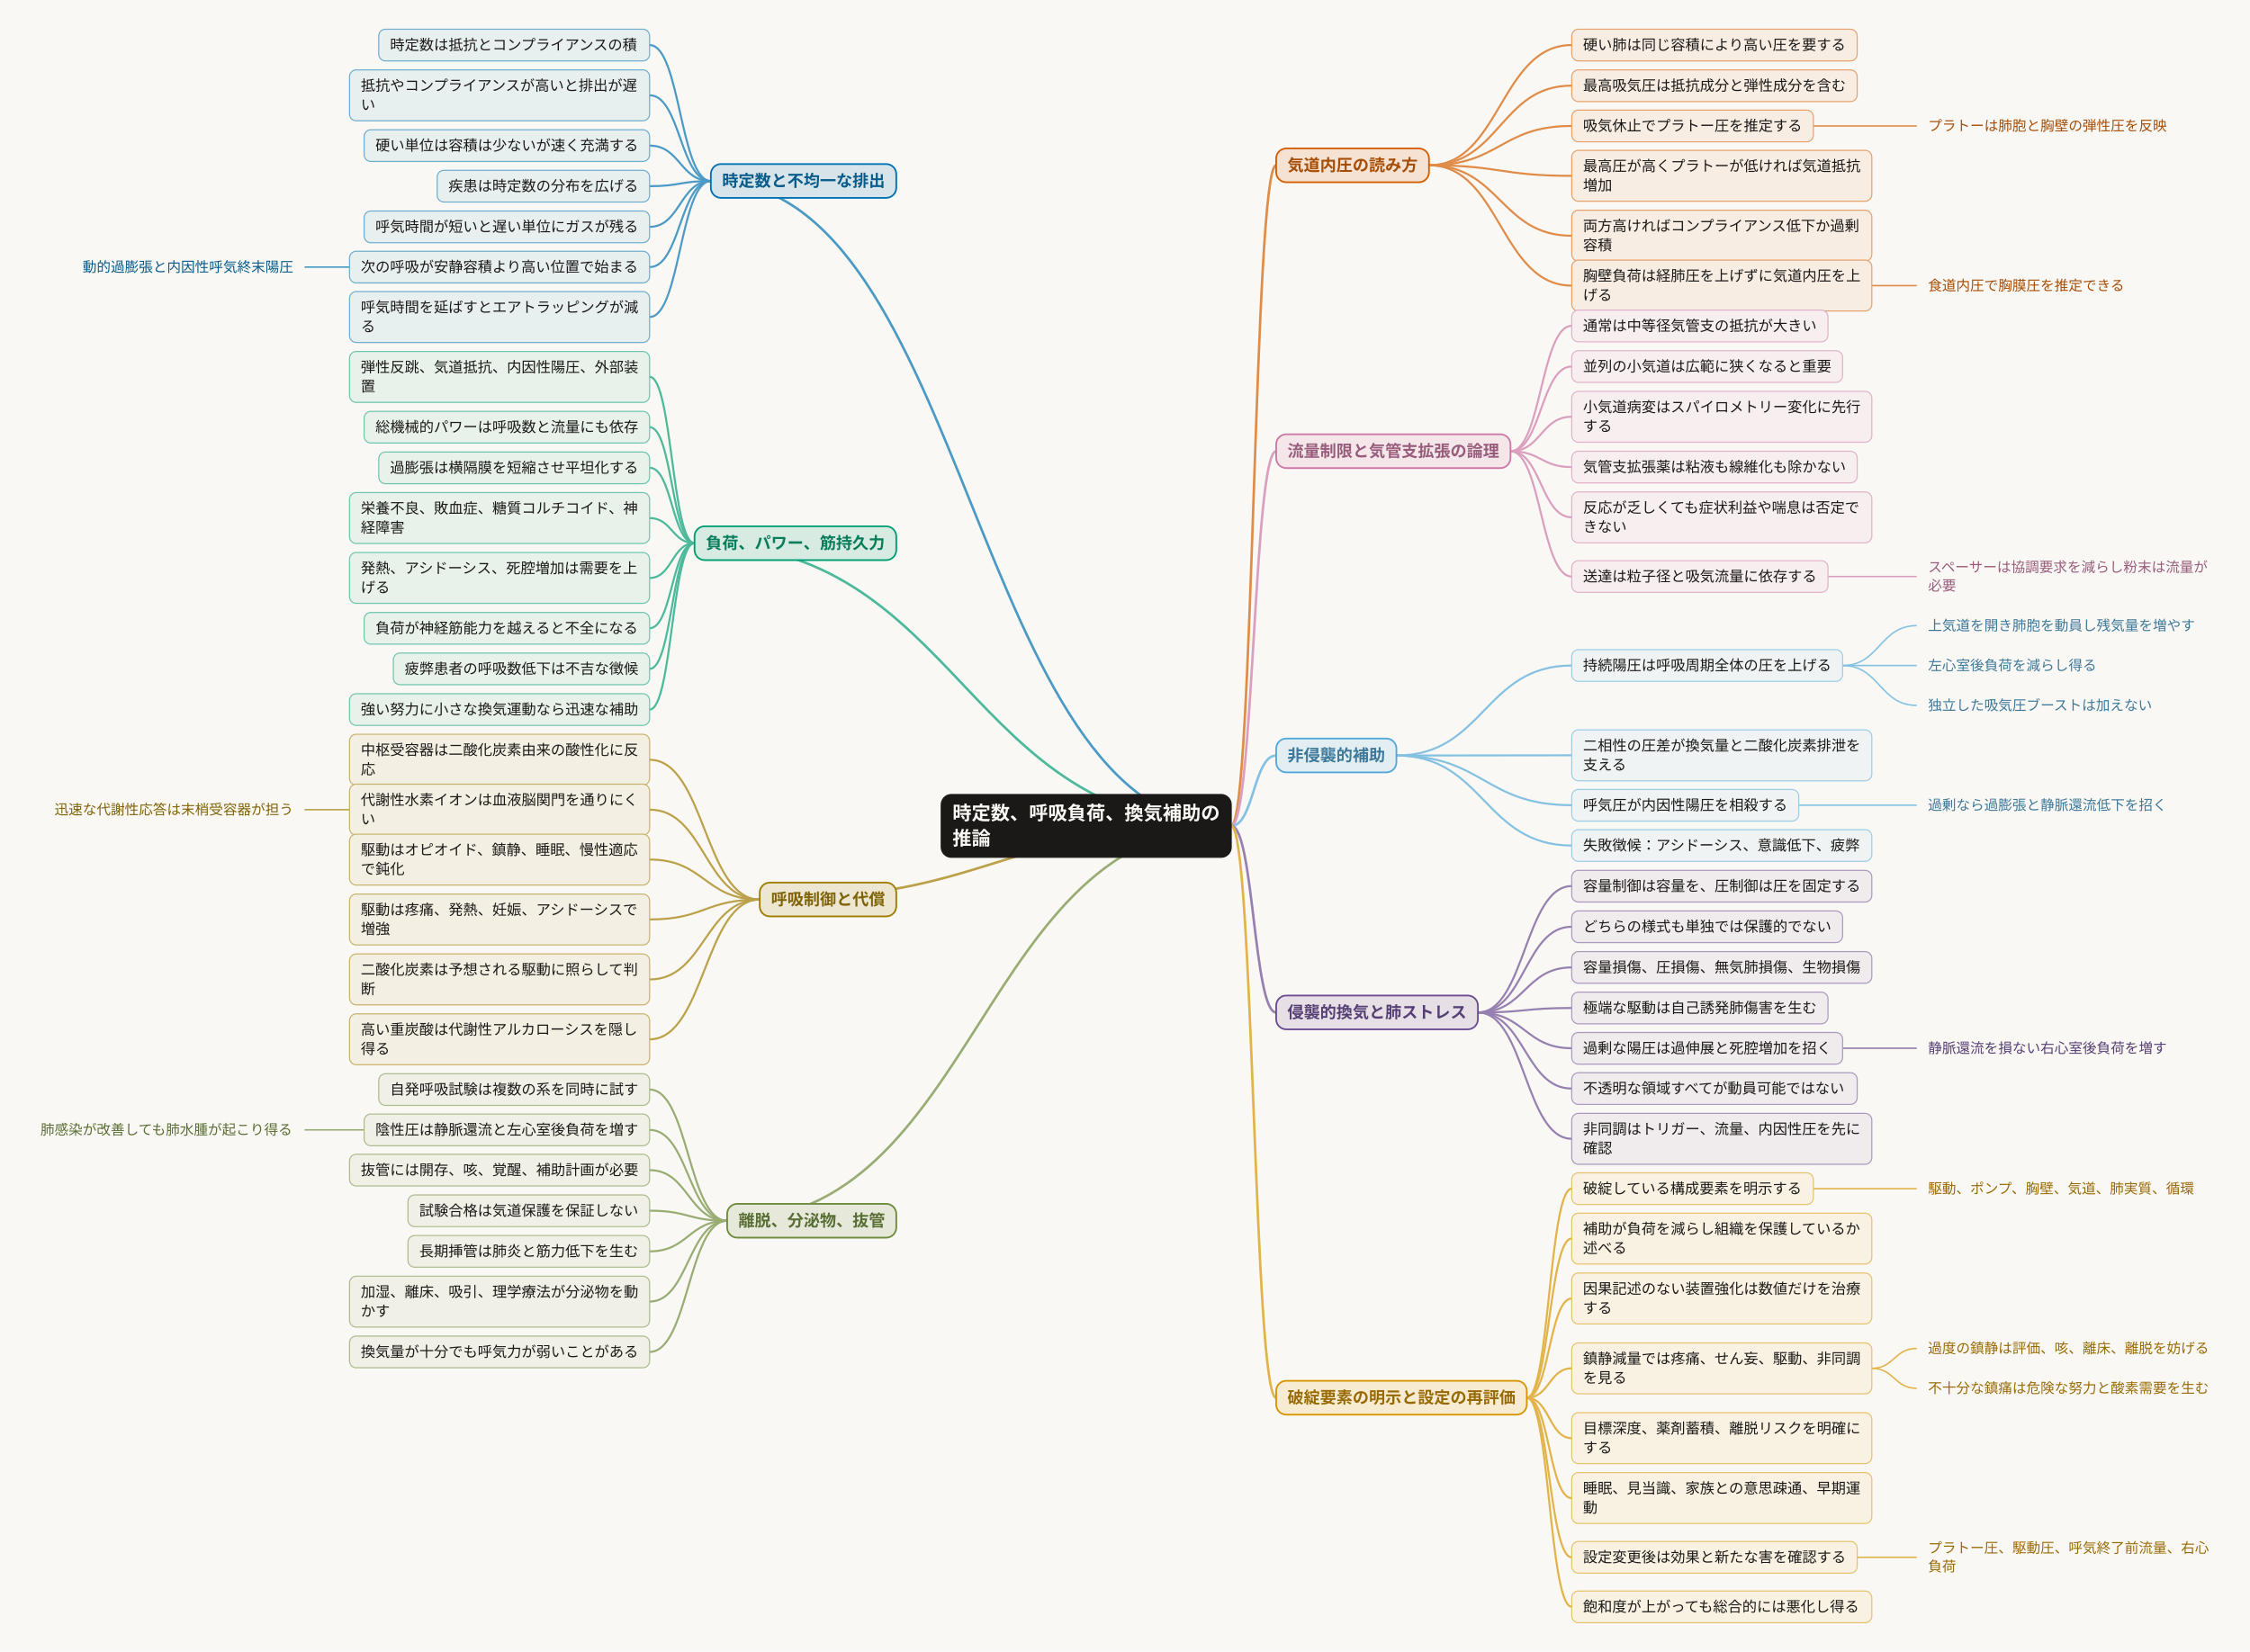
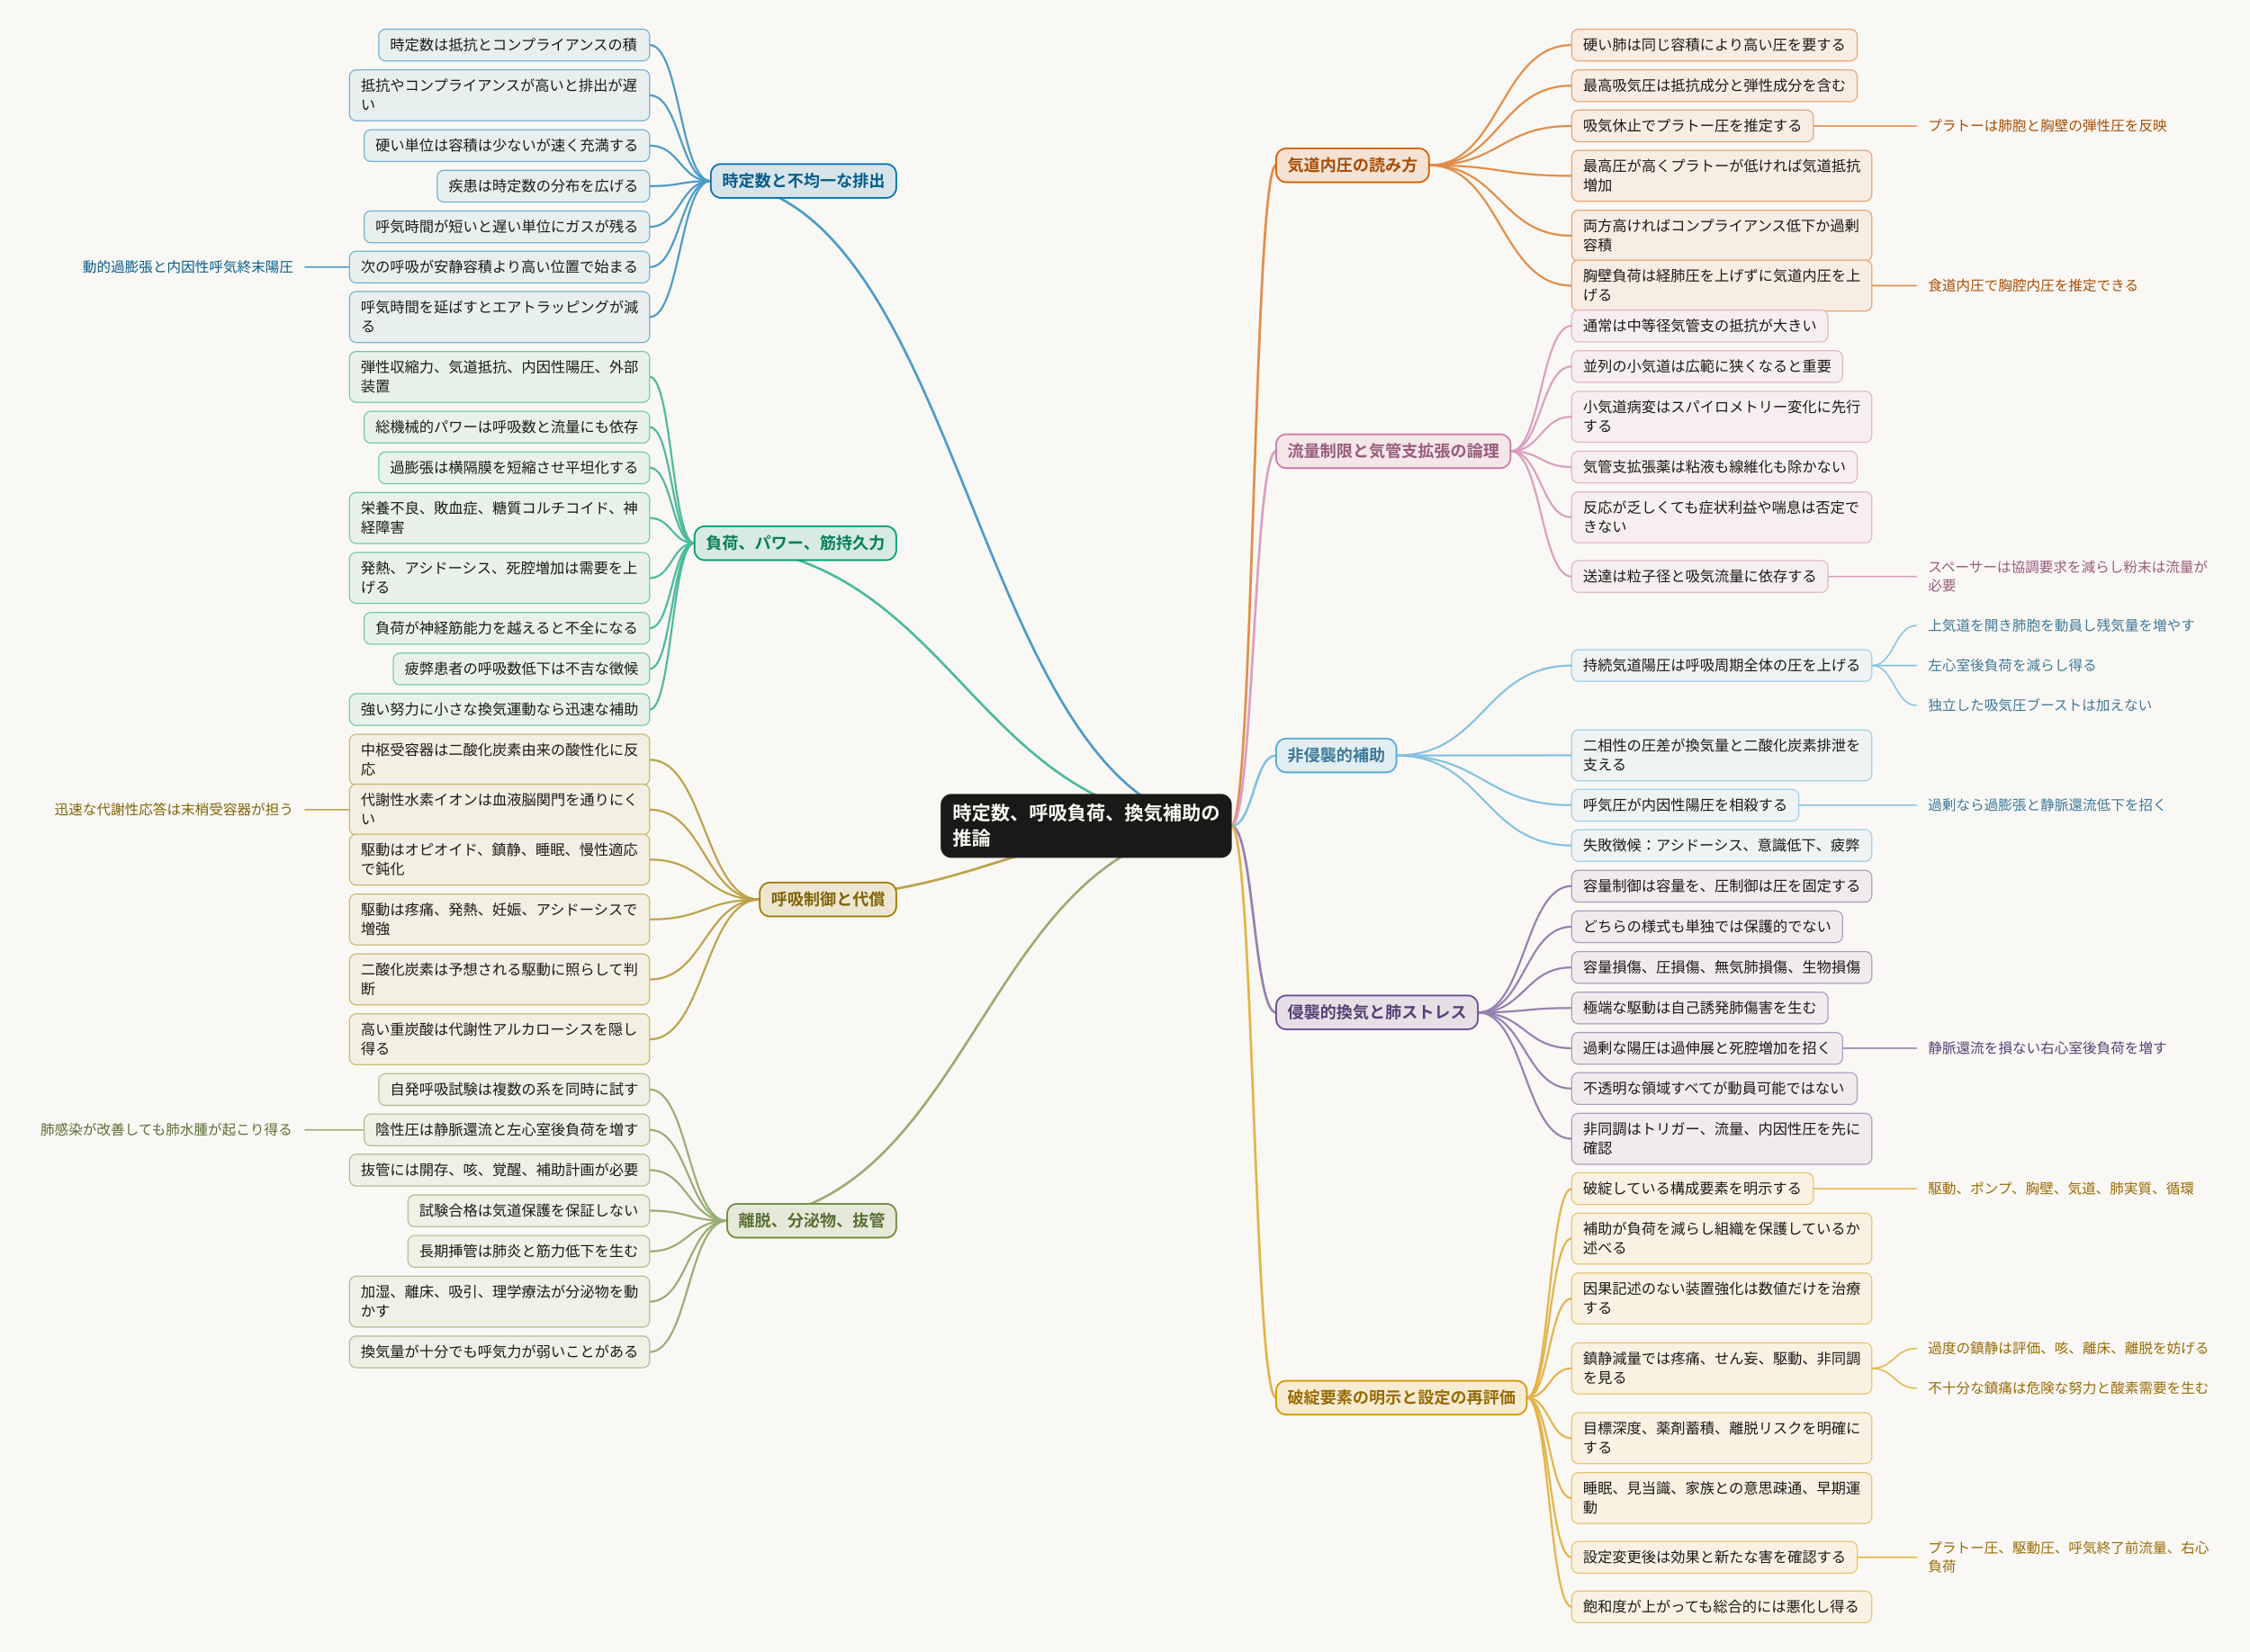
<svg xmlns="http://www.w3.org/2000/svg" class="mm" viewBox="0 0 2002 1470" width="2002" height="1470" role="img" aria-label="時定数、呼吸負荷、換気補助の推論">
  <style>
  .mm-bg { fill: #faf8f4; }
  .mm text { font-family: 'Hiragino Sans', 'Noto Sans JP', ui-sans-serif, sans-serif; fill: #1b1917; }
  .mm .link { fill: none; stroke: #c9c1b4; }
  .mm .box { fill: none; stroke: none; }
  .mm .d0 .box { fill: #1b1917; stroke: #1b1917; }
  .mm .d0 text { fill: #faf8f4; font-weight: 650; }
  .mm .d1 text { font-weight: 600; }

  .mm .link.b0 { stroke: #4b9ac6; }
  .mm .b0.d1 .box { fill: #d7e5eb; stroke: #0072B2; stroke-width: 1.5; }
  .mm .b0.d1 text { fill: #075c8b; }
  .mm .b0.d2 .box { fill: #e8efef; stroke: #70aed0; }
  .mm .b0.d3 text, .mm .b0.d4 text { fill: #075c8b; }

  .mm .link.b1 { stroke: #e08c49; }
  .mm .b1.d1 .box { fill: #f5e2d2; stroke: #D55E00; stroke-width: 1.5; }
  .mm .b1.d1 text { fill: #a64d06; }
  .mm .b1.d2 .box { fill: #f7ede3; stroke: #e6a36e; }
  .mm .b1.d3 text, .mm .b1.d4 text { fill: #a64d06; }

  .mm .link.b2 { stroke: #4bb99a; }
  .mm .b2.d1 .box { fill: #d7ebe2; stroke: #009E73; stroke-width: 1.5; }
  .mm .b2.d1 text { fill: #077d5c; }
  .mm .b2.d2 .box { fill: #e8f2eb; stroke: #70c6ad; }
  .mm .b2.d3 text, .mm .b2.d4 text { fill: #077d5c; }

  .mm .link.b3 { stroke: #da9fbe; }
  .mm .b3.d1 .box { fill: #f4e6e9; stroke: #CC79A7; stroke-width: 1.5; }
  .mm .b3.d1 text { fill: #985c7c; }
  .mm .b3.d2 .box { fill: #f7efef; stroke: #e1b2ca; }
  .mm .b3.d3 text, .mm .b3.d4 text { fill: #985c7c; }

  .mm .link.b4 { stroke: #bba149; }
  .mm .b4.d1 .box { fill: #ede7d2; stroke: #A07C00; stroke-width: 1.5; }
  .mm .b4.d1 text { fill: #7f6306; }
  .mm .b4.d2 .box { fill: #f4efe3; stroke: #c8b46e; }
  .mm .b4.d3 text, .mm .b4.d4 text { fill: #7f6306; }

  .mm .link.b5 { stroke: #84c1e2; }
  .mm .b5.d1 .box { fill: #e3eef2; stroke: #51a9db; stroke-width: 1.5; }
  .mm .b5.d1 text { fill: #3d7899; }
  .mm .b5.d2 .box { fill: #eff3f3; stroke: #9dcde6; }
  .mm .b5.d3 text, .mm .b5.d4 text { fill: #3d7899; }

  .mm .link.b6 { stroke: #9580b0; }
  .mm .b6.d1 .box { fill: #e6e0e6; stroke: #6A4C93; stroke-width: 1.5; }
  .mm .b6.d1 text { fill: #563f74; }
  .mm .b6.d2 .box { fill: #f0eced; stroke: #ab99bf; }
  .mm .b6.d3 text, .mm .b6.d4 text { fill: #563f74; }

  .mm .link.b7 { stroke: #98ac74; }
  .mm .b7.d1 .box { fill: #e6e9da; stroke: #6E8B3D; stroke-width: 1.5; }
  .mm .b7.d1 text { fill: #596e34; }
  .mm .b7.d2 .box { fill: #f0f0e7; stroke: #adbc8f; }
  .mm .b7.d3 text, .mm .b7.d4 text { fill: #596e34; }

  .mm .link.b8 { stroke: #e2b349; }
  .mm .b8.d1 .box { fill: #f7ecd2; stroke: #d89500; stroke-width: 1.5; }
  .mm .b8.d1 text { fill: #986a05; }
  .mm .b8.d2 .box { fill: #f9f2e3; stroke: #e7c26e; }
  .mm .b8.d3 text, .mm .b8.d4 text { fill: #986a05; }
@media (prefers-color-scheme: dark) {
  .mm-bg { fill: #12100e; }
  .mm text { font-family: 'Hiragino Sans', 'Noto Sans JP', ui-sans-serif, sans-serif; fill: #ece7df; }
  .mm .link { fill: none; stroke: #3d3833; }
  .mm .box { fill: none; stroke: none; }
  .mm .d0 .box { fill: #ece7df; stroke: #ece7df; }
  .mm .d0 text { fill: #12100e; font-weight: 650; }
  .mm .d1 text { font-weight: 600; }

  .mm .link.b0 { stroke: #2d6a8d; }
  .mm .b0.d1 .box { fill: #172227; stroke: #3891c3; stroke-width: 1.5; }
  .mm .b0.d1 text { fill: #65a6ca; }
  .mm .b0.d2 .box { fill: #15191b; stroke: #275772; }
  .mm .b0.d3 text, .mm .b0.d4 text { fill: #65a6ca; }

  .mm .link.b1 { stroke: #a15f2b; }
  .mm .b1.d1 .box { fill: #2f2014; stroke: #de8138; stroke-width: 1.5; }
  .mm .b1.d1 text { fill: #e29a62; }
  .mm .b1.d2 .box { fill: #201811; stroke: #824e25; }
  .mm .b1.d3 text, .mm .b1.d4 text { fill: #e29a62; }

  .mm .link.b2 { stroke: #2d826a; }
  .mm .b2.d1 .box { fill: #172720; stroke: #38b392; stroke-width: 1.5; }
  .mm .b2.d1 text { fill: #65c0a5; }
  .mm .b2.d2 .box { fill: #151b17; stroke: #276a57; }
  .mm .b2.d3 text, .mm .b2.d4 text { fill: #65c0a5; }

  .mm .link.b3 { stroke: #9c6e86; }
  .mm .b3.d1 .box { fill: #2e2326; stroke: #d796ba; stroke-width: 1.5; }
  .mm .b3.d1 text { fill: #dcaac3; }
  .mm .b3.d2 .box { fill: #20191a; stroke: #7e5a6d; }
  .mm .b3.d3 text, .mm .b3.d4 text { fill: #dcaac3; }

  .mm .link.b4 { stroke: #84702b; }
  .mm .b4.d1 .box { fill: #292314; stroke: #b59938; stroke-width: 1.5; }
  .mm .b4.d1 text { fill: #c3ac62; }
  .mm .b4.d2 .box { fill: #1d1a11; stroke: #6c5b25; }
  .mm .b4.d3 text, .mm .b4.d4 text { fill: #c3ac62; }

  .mm .link.b5 { stroke: #5c8eab; }
  .mm .b5.d1 .box { fill: #21292d; stroke: #7bc4ee; stroke-width: 1.5; }
  .mm .b5.d1 text { fill: #97cdea; }
  .mm .b5.d2 .box { fill: #191d1e; stroke: #4c7389; }
  .mm .b5.d3 text, .mm .b5.d4 text { fill: #97cdea; }

  .mm .link.b6 { stroke: #67557c; }
  .mm .b6.d1 .box { fill: #231e24; stroke: #8b73ab; stroke-width: 1.5; }
  .mm .b6.d1 text { fill: #a390b8; }
  .mm .b6.d2 .box { fill: #1a1719; stroke: #554664; }
  .mm .b6.d3 text, .mm .b6.d4 text { fill: #a390b8; }

  .mm .link.b7 { stroke: #69784d; }
  .mm .b7.d1 .box { fill: #23251b; stroke: #8ea568; stroke-width: 1.5; }
  .mm .b7.d1 text { fill: #a6b686; }
  .mm .b7.d2 .box { fill: #1b1a14; stroke: #566240; }
  .mm .b7.d3 text, .mm .b7.d4 text { fill: #a6b686; }

  .mm .link.b8 { stroke: #ab832b; }
  .mm .b8.d1 .box { fill: #312714; stroke: #ecb438; stroke-width: 1.5; }
  .mm .b8.d1 text { fill: #ecc162; }
  .mm .b8.d2 .box { fill: #211b11; stroke: #8a6a25; }
  .mm .b8.d3 text, .mm .b8.d4 text { fill: #ecc162; }
}
</style>
  <rect class="mm-bg" width="2002" height="1470" />
  <path class="link b0" data-depth="1" stroke-width="2.2" d="M1095.5,735.1 C864.0,735.1 864.0,161.1 632.5,161.1" />
  <path class="link b1" data-depth="1" stroke-width="2.2" d="M1095.5,735.1 C1115.5,735.1 1115.5,147.1 1135.5,147.1" />
  <path class="link b2" data-depth="1" stroke-width="2.2" d="M1095.5,735.1 C856.8,735.1 856.8,483.4 618.0,483.4" />
  <path class="link b3" data-depth="1" stroke-width="2.2" d="M1095.5,735.1 C1115.5,735.1 1115.5,401.6 1135.5,401.6" />
  <path class="link b4" data-depth="1" stroke-width="2.2" d="M1095.5,735.1 C885.8,735.1 885.8,800.6 676.0,800.6" />
  <path class="link b5" data-depth="1" stroke-width="2.2" d="M1095.5,735.1 C1115.5,735.1 1115.5,672.4 1135.5,672.4" />
  <path class="link b6" data-depth="1" stroke-width="2.2" d="M1095.5,735.1 C1115.5,735.1 1115.5,901.1 1135.5,901.1" />
  <path class="link b7" data-depth="1" stroke-width="2.2" d="M1095.5,735.1 C871.2,735.1 871.2,1086.5 647.0,1086.5" />
  <path class="link b8" data-depth="1" stroke-width="2.2" d="M1095.5,735.1 C1115.5,735.1 1115.5,1244.0 1135.5,1244.0" />
  <g class="node d0 b0" data-depth="0">
    <rect class="box" x="837.5" y="707.1" width="258.0" height="55.9" rx="9" />
    <text x="847.5" y="729.6" font-size="17.0">時定数、呼吸負荷、換気補助の</text>
    <text x="847.5" y="752.1" font-size="17.0">推論</text>
  </g>
  <path class="link b0" data-depth="2" stroke-width="1.8" d="M632.5,161.1 C605.2,161.1 605.2,40.1 578.0,40.1" />
  <path class="link b0" data-depth="2" stroke-width="1.8" d="M632.5,161.1 C605.2,161.1 605.2,84.8 578.0,84.8" />
  <path class="link b0" data-depth="2" stroke-width="1.8" d="M632.5,161.1 C605.2,161.1 605.2,129.6 578.0,129.6" />
  <path class="link b0" data-depth="2" stroke-width="1.8" d="M632.5,161.1 C605.2,161.1 605.2,165.7 578.0,165.7" />
  <path class="link b0" data-depth="2" stroke-width="1.8" d="M632.5,161.1 C605.2,161.1 605.2,201.9 578.0,201.9" />
  <path class="link b0" data-depth="2" stroke-width="1.8" d="M632.5,161.1 C605.2,161.1 605.2,237.7 578.0,237.7" />
  <path class="link b0" data-depth="2" stroke-width="1.8" d="M632.5,161.1 C605.2,161.1 605.2,282.1 578.0,282.1" />
  <g class="node d1 b0" data-depth="1">
    <rect class="box" x="632.5" y="146.0" width="165.0" height="30.1" rx="9" />
    <text x="642.5" y="166.0" font-size="14.5">時定数と不均一な排出</text>
  </g>
  <g class="node d2 b0" data-depth="2">
    <rect class="box" x="337.0" y="26.0" width="241.0" height="28.2" rx="6" />
    <text x="347.0" y="44.5" font-size="13.0">時定数は抵抗とコンプライアンスの積</text>
  </g>
  <g class="node d2 b0" data-depth="2">
    <rect class="box" x="311.0" y="62.2" width="267.0" height="45.3" rx="6" />
    <text x="321.0" y="80.7" font-size="13.0">抵抗やコンプライアンスが高いと排出が遅</text>
    <text x="321.0" y="97.8" font-size="13.0">い</text>
  </g>
  <g class="node d2 b0" data-depth="2">
    <rect class="box" x="324.0" y="115.5" width="254.0" height="28.2" rx="6" />
    <text x="334.0" y="134.0" font-size="13.0">硬い単位は容積は少ないが速く充満する</text>
  </g>
  <g class="node d2 b0" data-depth="2">
    <rect class="box" x="389.0" y="151.6" width="189.0" height="28.2" rx="6" />
    <text x="399.0" y="170.1" font-size="13.0">疾患は時定数の分布を広げる</text>
  </g>
  <g class="node d2 b0" data-depth="2">
    <rect class="box" x="324.0" y="187.8" width="254.0" height="28.2" rx="6" />
    <text x="334.0" y="206.3" font-size="13.0">呼気時間が短いと遅い単位にガスが残る</text>
  </g>
  <path class="link b0" data-depth="3" stroke-width="1.3" d="M311.0,237.7 C291.0,237.7 291.0,237.7 271.0,237.7" />
  <g class="node d2 b0" data-depth="2">
    <rect class="box" x="311.0" y="223.6" width="267.0" height="28.2" rx="6" />
    <text x="321.0" y="242.1" font-size="13.0">次の呼吸が安静容積より高い位置で始まる</text>
  </g>
  <g class="node d3 b0" data-depth="3">
    <rect class="box" x="63.5" y="224.0" width="207.5" height="27.5" rx="6" />
    <text x="73.5" y="242.0" font-size="12.5">動的過膨張と内因性呼気終末陽圧</text>
  </g>
  <g class="node d2 b0" data-depth="2">
    <rect class="box" x="311.0" y="259.5" width="267.0" height="45.3" rx="6" />
    <text x="321.0" y="278.0" font-size="13.0">呼気時間を延ばすとエアトラッピングが減</text>
    <text x="321.0" y="295.1" font-size="13.0">る</text>
  </g>
  <path class="link b1" data-depth="2" stroke-width="1.8" d="M1271.5,147.1 C1335.0,147.1 1335.0,40.1 1398.5,40.1" />
  <path class="link b1" data-depth="2" stroke-width="1.8" d="M1271.5,147.1 C1335.0,147.1 1335.0,76.2 1398.5,76.2" />
  <path class="link b1" data-depth="2" stroke-width="1.8" d="M1271.5,147.1 C1335.0,147.1 1335.0,112.1 1398.5,112.1" />
  <path class="link b1" data-depth="2" stroke-width="1.8" d="M1271.5,147.1 C1335.0,147.1 1335.0,156.5 1398.5,156.5" />
  <path class="link b1" data-depth="2" stroke-width="1.8" d="M1271.5,147.1 C1335.0,147.1 1335.0,209.8 1398.5,209.8" />
  <path class="link b1" data-depth="2" stroke-width="1.8" d="M1271.5,147.1 C1335.0,147.1 1335.0,254.2 1398.5,254.2" />
  <g class="node d1 b1" data-depth="1">
    <rect class="box" x="1135.5" y="132.1" width="136.0" height="30.1" rx="9" />
    <text x="1145.5" y="152.1" font-size="14.5">気道内圧の読み方</text>
  </g>
  <g class="node d2 b1" data-depth="2">
    <rect class="box" x="1398.5" y="26.0" width="254.0" height="28.2" rx="6" />
    <text x="1408.5" y="44.5" font-size="13.0">硬い肺は同じ容積により高い圧を要する</text>
  </g>
  <g class="node d2 b1" data-depth="2">
    <rect class="box" x="1398.5" y="62.2" width="254.0" height="28.2" rx="6" />
    <text x="1408.5" y="80.7" font-size="13.0">最高吸気圧は抵抗成分と弾性成分を含む</text>
  </g>
  <path class="link b1" data-depth="3" stroke-width="1.3" d="M1613.5,112.1 C1659.5,112.1 1659.5,112.1 1705.5,112.1" />
  <g class="node d2 b1" data-depth="2">
    <rect class="box" x="1398.5" y="98.0" width="215.0" height="28.2" rx="6" />
    <text x="1408.5" y="116.5" font-size="13.0">吸気休止でプラトー圧を推定する</text>
  </g>
  <g class="node d3 b1" data-depth="3">
    <rect class="box" x="1705.5" y="98.3" width="232.5" height="27.5" rx="6" />
    <text x="1715.5" y="116.3" font-size="12.5">プラトーは肺胞と胸壁の弾性圧を反映</text>
  </g>
  <g class="node d2 b1" data-depth="2">
    <rect class="box" x="1398.5" y="133.8" width="267.0" height="45.3" rx="6" />
    <text x="1408.5" y="152.3" font-size="13.0">最高圧が高くプラトーが低ければ気道抵抗</text>
    <text x="1408.5" y="169.5" font-size="13.0">増加</text>
  </g>
  <g class="node d2 b1" data-depth="2">
    <rect class="box" x="1398.5" y="187.1" width="267.0" height="45.3" rx="6" />
    <text x="1408.5" y="205.6" font-size="13.0">両方高ければコンプライアンス低下か過剰</text>
    <text x="1408.5" y="222.8" font-size="13.0">容積</text>
  </g>
  <path class="link b1" data-depth="3" stroke-width="1.3" d="M1665.5,254.2 C1685.5,254.2 1685.5,254.2 1705.5,254.2" />
  <g class="node d2 b1" data-depth="2">
    <rect class="box" x="1398.5" y="231.5" width="267.0" height="45.3" rx="6" />
    <text x="1408.5" y="250.0" font-size="13.0">胸壁負荷は経肺圧を上げずに気道内圧を上</text>
    <text x="1408.5" y="267.2" font-size="13.0">げる</text>
  </g>
  <g class="node d3 b1" data-depth="3">
-     <rect class="box" x="1705.5" y="240.5" width="195.0" height="27.5" rx="6" />
-     <text x="1715.5" y="258.5" font-size="12.5">食道内圧で胸膜圧を推定できる</text>
+     <rect class="box" x="1705.5" y="240.5" width="207.5" height="27.5" rx="6" />
+     <text x="1715.5" y="258.5" font-size="12.5">食道内圧で胸腔内圧を推定できる</text>
  </g>
  <path class="link b2" data-depth="2" stroke-width="1.8" d="M618.0,483.4 C598.0,483.4 598.0,335.4 578.0,335.4" />
  <path class="link b2" data-depth="2" stroke-width="1.8" d="M618.0,483.4 C598.0,483.4 598.0,380.2 578.0,380.2" />
  <path class="link b2" data-depth="2" stroke-width="1.8" d="M618.0,483.4 C598.0,483.4 598.0,416.3 578.0,416.3" />
  <path class="link b2" data-depth="2" stroke-width="1.8" d="M618.0,483.4 C598.0,483.4 598.0,461.1 578.0,461.1" />
  <path class="link b2" data-depth="2" stroke-width="1.8" d="M618.0,483.4 C598.0,483.4 598.0,514.4 578.0,514.4" />
  <path class="link b2" data-depth="2" stroke-width="1.8" d="M618.0,483.4 C598.0,483.4 598.0,559.1 578.0,559.1" />
  <path class="link b2" data-depth="2" stroke-width="1.8" d="M618.0,483.4 C598.0,483.4 598.0,595.3 578.0,595.3" />
  <path class="link b2" data-depth="2" stroke-width="1.8" d="M618.0,483.4 C598.0,483.4 598.0,631.5 578.0,631.5" />
  <g class="node d1 b2" data-depth="1">
    <rect class="box" x="618.0" y="468.4" width="179.5" height="30.1" rx="9" />
    <text x="628.0" y="488.4" font-size="14.5">負荷、パワー、筋持久力</text>
  </g>
  <g class="node d2 b2" data-depth="2">
    <rect class="box" x="311.0" y="312.8" width="267.0" height="45.3" rx="6" />
-     <text x="321.0" y="331.3" font-size="13.0">弾性反跳、気道抵抗、内因性陽圧、外部装</text>
-     <text x="321.0" y="348.4" font-size="13.0">置</text>
+     <text x="321.0" y="331.3" font-size="13.0">弾性収縮力、気道抵抗、内因性陽圧、外部</text>
+     <text x="321.0" y="348.4" font-size="13.0">装置</text>
  </g>
  <g class="node d2 b2" data-depth="2">
    <rect class="box" x="324.0" y="366.1" width="254.0" height="28.2" rx="6" />
    <text x="334.0" y="384.6" font-size="13.0">総機械的パワーは呼吸数と流量にも依存</text>
  </g>
  <g class="node d2 b2" data-depth="2">
    <rect class="box" x="337.0" y="402.3" width="241.0" height="28.2" rx="6" />
    <text x="347.0" y="420.8" font-size="13.0">過膨張は横隔膜を短縮させ平坦化する</text>
  </g>
  <g class="node d2 b2" data-depth="2">
    <rect class="box" x="311.0" y="438.4" width="267.0" height="45.3" rx="6" />
    <text x="321.0" y="456.9" font-size="13.0">栄養不良、敗血症、糖質コルチコイド、神</text>
    <text x="321.0" y="474.1" font-size="13.0">経障害</text>
  </g>
  <g class="node d2 b2" data-depth="2">
    <rect class="box" x="311.0" y="491.7" width="267.0" height="45.3" rx="6" />
    <text x="321.0" y="510.2" font-size="13.0">発熱、アシドーシス、死腔増加は需要を上</text>
    <text x="321.0" y="527.4" font-size="13.0">げる</text>
  </g>
  <g class="node d2 b2" data-depth="2">
    <rect class="box" x="324.0" y="545.1" width="254.0" height="28.2" rx="6" />
    <text x="334.0" y="563.6" font-size="13.0">負荷が神経筋能力を越えると不全になる</text>
  </g>
  <g class="node d2 b2" data-depth="2">
    <rect class="box" x="350.0" y="581.2" width="228.0" height="28.2" rx="6" />
    <text x="360.0" y="599.7" font-size="13.0">疲弊患者の呼吸数低下は不吉な徴候</text>
  </g>
  <g class="node d2 b2" data-depth="2">
    <rect class="box" x="311.0" y="617.4" width="267.0" height="28.2" rx="6" />
    <text x="321.0" y="635.9" font-size="13.0">強い努力に小さな換気運動なら迅速な補助</text>
  </g>
  <path class="link b3" data-depth="2" stroke-width="1.8" d="M1344.0,401.6 C1371.2,401.6 1371.2,290.0 1398.5,290.0" />
  <path class="link b3" data-depth="2" stroke-width="1.8" d="M1344.0,401.6 C1371.2,401.6 1371.2,326.2 1398.5,326.2" />
  <path class="link b3" data-depth="2" stroke-width="1.8" d="M1344.0,401.6 C1371.2,401.6 1371.2,370.9 1398.5,370.9" />
  <path class="link b3" data-depth="2" stroke-width="1.8" d="M1344.0,401.6 C1371.2,401.6 1371.2,415.7 1398.5,415.7" />
  <path class="link b3" data-depth="2" stroke-width="1.8" d="M1344.0,401.6 C1371.2,401.6 1371.2,460.4 1398.5,460.4" />
  <path class="link b3" data-depth="2" stroke-width="1.8" d="M1344.0,401.6 C1371.2,401.6 1371.2,513.1 1398.5,513.1" />
  <g class="node d1 b3" data-depth="1">
    <rect class="box" x="1135.5" y="386.5" width="208.5" height="30.1" rx="9" />
    <text x="1145.5" y="406.5" font-size="14.5">流量制限と気管支拡張の論理</text>
  </g>
  <g class="node d2 b3" data-depth="2">
    <rect class="box" x="1398.5" y="276.0" width="228.0" height="28.2" rx="6" />
    <text x="1408.5" y="294.5" font-size="13.0">通常は中等径気管支の抵抗が大きい</text>
  </g>
  <g class="node d2 b3" data-depth="2">
    <rect class="box" x="1398.5" y="312.1" width="241.0" height="28.2" rx="6" />
    <text x="1408.5" y="330.6" font-size="13.0">並列の小気道は広範に狭くなると重要</text>
  </g>
  <g class="node d2 b3" data-depth="2">
    <rect class="box" x="1398.5" y="348.3" width="267.0" height="45.3" rx="6" />
    <text x="1408.5" y="366.8" font-size="13.0">小気道病変はスパイロメトリー変化に先行</text>
    <text x="1408.5" y="383.9" font-size="13.0">する</text>
  </g>
  <g class="node d2 b3" data-depth="2">
    <rect class="box" x="1398.5" y="401.6" width="254.0" height="28.2" rx="6" />
    <text x="1408.5" y="420.1" font-size="13.0">気管支拡張薬は粘液も線維化も除かない</text>
  </g>
  <g class="node d2 b3" data-depth="2">
    <rect class="box" x="1398.5" y="437.8" width="267.0" height="45.3" rx="6" />
    <text x="1408.5" y="456.3" font-size="13.0">反応が乏しくても症状利益や喘息は否定で</text>
    <text x="1408.5" y="473.4" font-size="13.0">きない</text>
  </g>
  <path class="link b3" data-depth="3" stroke-width="1.3" d="M1626.5,513.1 C1666.0,513.1 1666.0,513.1 1705.5,513.1" />
  <g class="node d2 b3" data-depth="2">
    <rect class="box" x="1398.5" y="499.0" width="228.0" height="28.2" rx="6" />
    <text x="1408.5" y="517.5" font-size="13.0">送達は粒子径と吸気流量に依存する</text>
  </g>
  <g class="node d3 b3" data-depth="3">
    <rect class="box" x="1705.5" y="491.1" width="270.0" height="44.0" rx="6" />
    <text x="1715.5" y="509.1" font-size="12.5">スペーサーは協調要求を減らし粉末は流量が</text>
    <text x="1715.5" y="525.6" font-size="12.5">必要</text>
  </g>
  <path class="link b4" data-depth="2" stroke-width="1.8" d="M676.0,800.6 C627.0,800.6 627.0,676.2 578.0,676.2" />
  <path class="link b4" data-depth="2" stroke-width="1.8" d="M676.0,800.6 C627.0,800.6 627.0,720.6 578.0,720.6" />
  <path class="link b4" data-depth="2" stroke-width="1.8" d="M676.0,800.6 C627.0,800.6 627.0,765.0 578.0,765.0" />
  <path class="link b4" data-depth="2" stroke-width="1.8" d="M676.0,800.6 C627.0,800.6 627.0,818.3 578.0,818.3" />
  <path class="link b4" data-depth="2" stroke-width="1.8" d="M676.0,800.6 C627.0,800.6 627.0,871.7 578.0,871.7" />
  <path class="link b4" data-depth="2" stroke-width="1.8" d="M676.0,800.6 C627.0,800.6 627.0,925.0 578.0,925.0" />
  <g class="node d1 b4" data-depth="1">
    <rect class="box" x="676.0" y="785.5" width="121.5" height="30.1" rx="9" />
    <text x="686.0" y="805.5" font-size="14.5">呼吸制御と代償</text>
  </g>
  <g class="node d2 b4" data-depth="2">
    <rect class="box" x="311.0" y="653.5" width="267.0" height="45.3" rx="6" />
    <text x="321.0" y="672.0" font-size="13.0">中枢受容器は二酸化炭素由来の酸性化に反</text>
    <text x="321.0" y="689.2" font-size="13.0">応</text>
  </g>
  <path class="link b4" data-depth="3" stroke-width="1.3" d="M311.0,720.6 C291.0,720.6 291.0,720.6 271.0,720.6" />
  <g class="node d2 b4" data-depth="2">
    <rect class="box" x="311.0" y="697.9" width="267.0" height="45.3" rx="6" />
    <text x="321.0" y="716.4" font-size="13.0">代謝性水素イオンは血液脳関門を通りにく</text>
    <text x="321.0" y="733.6" font-size="13.0">い</text>
  </g>
  <g class="node d3 b4" data-depth="3">
    <rect class="box" x="38.5" y="706.9" width="232.5" height="27.5" rx="6" />
    <text x="48.5" y="724.9" font-size="12.5">迅速な代謝性応答は末梢受容器が担う</text>
  </g>
  <g class="node d2 b4" data-depth="2">
    <rect class="box" x="311.0" y="742.4" width="267.0" height="45.3" rx="6" />
    <text x="321.0" y="760.9" font-size="13.0">駆動はオピオイド、鎮静、睡眠、慢性適応</text>
    <text x="321.0" y="778.0" font-size="13.0">で鈍化</text>
  </g>
  <g class="node d2 b4" data-depth="2">
    <rect class="box" x="311.0" y="795.7" width="267.0" height="45.3" rx="6" />
    <text x="321.0" y="814.2" font-size="13.0">駆動は疼痛、発熱、妊娠、アシドーシスで</text>
    <text x="321.0" y="831.3" font-size="13.0">増強</text>
  </g>
  <g class="node d2 b4" data-depth="2">
    <rect class="box" x="311.0" y="849.0" width="267.0" height="45.3" rx="6" />
    <text x="321.0" y="867.5" font-size="13.0">二酸化炭素は予想される駆動に照らして判</text>
    <text x="321.0" y="884.7" font-size="13.0">断</text>
  </g>
  <g class="node d2 b4" data-depth="2">
    <rect class="box" x="311.0" y="902.3" width="267.0" height="45.3" rx="6" />
    <text x="321.0" y="920.8" font-size="13.0">高い重炭酸は代謝性アルカローシスを隠し</text>
    <text x="321.0" y="938.0" font-size="13.0">得る</text>
  </g>
  <path class="link b5" data-depth="2" stroke-width="1.8" d="M1242.5,672.4 C1320.5,672.4 1320.5,592.3 1398.5,592.3" />
  <path class="link b5" data-depth="2" stroke-width="1.8" d="M1242.5,672.4 C1320.5,672.4 1320.5,672.2 1398.5,672.2" />
  <path class="link b5" data-depth="2" stroke-width="1.8" d="M1242.5,672.4 C1320.5,672.4 1320.5,716.6 1398.5,716.6" />
  <path class="link b5" data-depth="2" stroke-width="1.8" d="M1242.5,672.4 C1320.5,672.4 1320.5,752.5 1398.5,752.5" />
  <g class="node d1 b5" data-depth="1">
    <rect class="box" x="1135.5" y="657.3" width="107.0" height="30.1" rx="9" />
    <text x="1145.5" y="677.3" font-size="14.5">非侵襲的補助</text>
  </g>
-   <path class="link b5" data-depth="3" stroke-width="1.3" d="M1639.5,592.3 C1672.5,592.3 1672.5,556.8 1705.5,556.8" />
-   <path class="link b5" data-depth="3" stroke-width="1.3" d="M1639.5,592.3 C1672.5,592.3 1672.5,592.3 1705.5,592.3" />
-   <path class="link b5" data-depth="3" stroke-width="1.3" d="M1639.5,592.3 C1672.5,592.3 1672.5,627.8 1705.5,627.8" />
+   <path class="link b5" data-depth="3" stroke-width="1.3" d="M1665.5,592.3 C1685.5,592.3 1685.5,556.8 1705.5,556.8" />
+   <path class="link b5" data-depth="3" stroke-width="1.3" d="M1665.5,592.3 C1685.5,592.3 1685.5,592.3 1705.5,592.3" />
+   <path class="link b5" data-depth="3" stroke-width="1.3" d="M1665.5,592.3 C1685.5,592.3 1685.5,627.8 1705.5,627.8" />
  <g class="node d2 b5" data-depth="2">
-     <rect class="box" x="1398.5" y="578.2" width="241.0" height="28.2" rx="6" />
-     <text x="1408.5" y="596.7" font-size="13.0">持続陽圧は呼吸周期全体の圧を上げる</text>
+     <rect class="box" x="1398.5" y="578.2" width="267.0" height="28.2" rx="6" />
+     <text x="1408.5" y="596.7" font-size="13.0">持続気道陽圧は呼吸周期全体の圧を上げる</text>
  </g>
  <g class="node d3 b5" data-depth="3">
    <rect class="box" x="1705.5" y="543.1" width="257.5" height="27.5" rx="6" />
    <text x="1715.5" y="561.1" font-size="12.5">上気道を開き肺胞を動員し残気量を増やす</text>
  </g>
  <g class="node d3 b5" data-depth="3">
    <rect class="box" x="1705.5" y="578.6" width="170.0" height="27.5" rx="6" />
    <text x="1715.5" y="596.6" font-size="12.5">左心室後負荷を減らし得る</text>
  </g>
  <g class="node d3 b5" data-depth="3">
    <rect class="box" x="1705.5" y="614.1" width="220.0" height="27.5" rx="6" />
    <text x="1715.5" y="632.1" font-size="12.5">独立した吸気圧ブーストは加えない</text>
  </g>
  <g class="node d2 b5" data-depth="2">
    <rect class="box" x="1398.5" y="649.6" width="267.0" height="45.3" rx="6" />
    <text x="1408.5" y="668.1" font-size="13.0">二相性の圧差が換気量と二酸化炭素排泄を</text>
    <text x="1408.5" y="685.2" font-size="13.0">支える</text>
  </g>
  <path class="link b5" data-depth="3" stroke-width="1.3" d="M1600.5,716.6 C1653.0,716.6 1653.0,716.6 1705.5,716.6" />
  <g class="node d2 b5" data-depth="2">
    <rect class="box" x="1398.5" y="702.6" width="202.0" height="28.2" rx="6" />
    <text x="1408.5" y="721.1" font-size="13.0">呼気圧が内因性陽圧を相殺する</text>
  </g>
  <g class="node d3 b5" data-depth="3">
    <rect class="box" x="1705.5" y="702.9" width="232.5" height="27.5" rx="6" />
    <text x="1715.5" y="720.9" font-size="12.5">過剰なら過膨張と静脈還流低下を招く</text>
  </g>
  <g class="node d2 b5" data-depth="2">
    <rect class="box" x="1398.5" y="738.4" width="267.0" height="28.2" rx="6" />
    <text x="1408.5" y="756.9" font-size="13.0">失敗徴候：アシドーシス、意識低下、疲弊</text>
  </g>
  <path class="link b6" data-depth="2" stroke-width="1.8" d="M1315.0,901.1 C1356.8,901.1 1356.8,788.6 1398.5,788.6" />
  <path class="link b6" data-depth="2" stroke-width="1.8" d="M1315.0,901.1 C1356.8,901.1 1356.8,824.8 1398.5,824.8" />
  <path class="link b6" data-depth="2" stroke-width="1.8" d="M1315.0,901.1 C1356.8,901.1 1356.8,861.0 1398.5,861.0" />
  <path class="link b6" data-depth="2" stroke-width="1.8" d="M1315.0,901.1 C1356.8,901.1 1356.8,897.1 1398.5,897.1" />
  <path class="link b6" data-depth="2" stroke-width="1.8" d="M1315.0,901.1 C1356.8,901.1 1356.8,932.9 1398.5,932.9" />
  <path class="link b6" data-depth="2" stroke-width="1.8" d="M1315.0,901.1 C1356.8,901.1 1356.8,968.8 1398.5,968.8" />
  <path class="link b6" data-depth="2" stroke-width="1.8" d="M1315.0,901.1 C1356.8,901.1 1356.8,1013.5 1398.5,1013.5" />
  <g class="node d1 b6" data-depth="1">
    <rect class="box" x="1135.5" y="886.0" width="179.5" height="30.1" rx="9" />
    <text x="1145.5" y="906.0" font-size="14.5">侵襲的換気と肺ストレス</text>
  </g>
  <g class="node d2 b6" data-depth="2">
    <rect class="box" x="1398.5" y="774.6" width="267.0" height="28.2" rx="6" />
    <text x="1408.5" y="793.1" font-size="13.0">容量制御は容量を、圧制御は圧を固定する</text>
  </g>
  <g class="node d2 b6" data-depth="2">
    <rect class="box" x="1398.5" y="810.7" width="241.0" height="28.2" rx="6" />
    <text x="1408.5" y="829.2" font-size="13.0">どちらの様式も単独では保護的でない</text>
  </g>
  <g class="node d2 b6" data-depth="2">
    <rect class="box" x="1398.5" y="846.9" width="267.0" height="28.2" rx="6" />
    <text x="1408.5" y="865.4" font-size="13.0">容量損傷、圧損傷、無気肺損傷、生物損傷</text>
  </g>
  <g class="node d2 b6" data-depth="2">
    <rect class="box" x="1398.5" y="883.0" width="228.0" height="28.2" rx="6" />
    <text x="1408.5" y="901.5" font-size="13.0">極端な駆動は自己誘発肺傷害を生む</text>
  </g>
  <path class="link b6" data-depth="3" stroke-width="1.3" d="M1639.5,932.9 C1672.5,932.9 1672.5,932.9 1705.5,932.9" />
  <g class="node d2 b6" data-depth="2">
    <rect class="box" x="1398.5" y="918.9" width="241.0" height="28.2" rx="6" />
    <text x="1408.5" y="937.4" font-size="13.0">過剰な陽圧は過伸展と死腔増加を招く</text>
  </g>
  <g class="node d3 b6" data-depth="3">
    <rect class="box" x="1705.5" y="919.2" width="232.5" height="27.5" rx="6" />
    <text x="1715.5" y="937.2" font-size="12.5">静脈還流を損ない右心室後負荷を増す</text>
  </g>
  <g class="node d2 b6" data-depth="2">
    <rect class="box" x="1398.5" y="954.7" width="254.0" height="28.2" rx="6" />
    <text x="1408.5" y="973.2" font-size="13.0">不透明な領域すべてが動員可能ではない</text>
  </g>
  <g class="node d2 b6" data-depth="2">
    <rect class="box" x="1398.5" y="990.9" width="267.0" height="45.3" rx="6" />
    <text x="1408.5" y="1009.4" font-size="13.0">非同調はトリガー、流量、内因性圧を先に</text>
    <text x="1408.5" y="1026.5" font-size="13.0">確認</text>
  </g>
  <path class="link b7" data-depth="2" stroke-width="1.8" d="M647.0,1086.5 C612.5,1086.5 612.5,969.7 578.0,969.7" />
  <path class="link b7" data-depth="2" stroke-width="1.8" d="M647.0,1086.5 C612.5,1086.5 612.5,1005.6 578.0,1005.6" />
  <path class="link b7" data-depth="2" stroke-width="1.8" d="M647.0,1086.5 C612.5,1086.5 612.5,1041.4 578.0,1041.4" />
  <path class="link b7" data-depth="2" stroke-width="1.8" d="M647.0,1086.5 C612.5,1086.5 612.5,1077.5 578.0,1077.5" />
  <path class="link b7" data-depth="2" stroke-width="1.8" d="M647.0,1086.5 C612.5,1086.5 612.5,1113.7 578.0,1113.7" />
  <path class="link b7" data-depth="2" stroke-width="1.8" d="M647.0,1086.5 C612.5,1086.5 612.5,1158.4 578.0,1158.4" />
  <path class="link b7" data-depth="2" stroke-width="1.8" d="M647.0,1086.5 C612.5,1086.5 612.5,1203.2 578.0,1203.2" />
  <g class="node d1 b7" data-depth="1">
    <rect class="box" x="647.0" y="1071.4" width="150.5" height="30.1" rx="9" />
    <text x="657.0" y="1091.4" font-size="14.5">離脱、分泌物、抜管</text>
  </g>
  <g class="node d2 b7" data-depth="2">
    <rect class="box" x="337.0" y="955.6" width="241.0" height="28.2" rx="6" />
    <text x="347.0" y="974.1" font-size="13.0">自発呼吸試験は複数の系を同時に試す</text>
  </g>
  <path class="link b7" data-depth="3" stroke-width="1.3" d="M324.0,1005.6 C297.5,1005.6 297.5,1005.6 271.0,1005.6" />
  <g class="node d2 b7" data-depth="2">
    <rect class="box" x="324.0" y="991.5" width="254.0" height="28.2" rx="6" />
    <text x="334.0" y="1010.0" font-size="13.0">陰性圧は静脈還流と左心室後負荷を増す</text>
  </g>
  <g class="node d3 b7" data-depth="3">
    <rect class="box" x="26.0" y="991.8" width="245.0" height="27.5" rx="6" />
    <text x="36.0" y="1009.8" font-size="12.5">肺感染が改善しても肺水腫が起こり得る</text>
  </g>
  <g class="node d2 b7" data-depth="2">
    <rect class="box" x="311.0" y="1027.3" width="267.0" height="28.2" rx="6" />
    <text x="321.0" y="1045.8" font-size="13.0">抜管には開存、咳、覚醒、補助計画が必要</text>
  </g>
  <g class="node d2 b7" data-depth="2">
    <rect class="box" x="363.0" y="1063.5" width="215.0" height="28.2" rx="6" />
    <text x="373.0" y="1082.0" font-size="13.0">試験合格は気道保護を保証しない</text>
  </g>
  <g class="node d2 b7" data-depth="2">
    <rect class="box" x="363.0" y="1099.6" width="215.0" height="28.2" rx="6" />
    <text x="373.0" y="1118.1" font-size="13.0">長期挿管は肺炎と筋力低下を生む</text>
  </g>
  <g class="node d2 b7" data-depth="2">
    <rect class="box" x="311.0" y="1135.8" width="267.0" height="45.3" rx="6" />
    <text x="321.0" y="1154.3" font-size="13.0">加湿、離床、吸引、理学療法が分泌物を動</text>
    <text x="321.0" y="1171.4" font-size="13.0">かす</text>
  </g>
  <g class="node d2 b7" data-depth="2">
    <rect class="box" x="311.0" y="1189.1" width="267.0" height="28.2" rx="6" />
    <text x="321.0" y="1207.6" font-size="13.0">換気量が十分でも呼気力が弱いことがある</text>
  </g>
  <path class="link b8" data-depth="2" stroke-width="1.8" d="M1358.5,1244.0 C1378.5,1244.0 1378.5,1057.9 1398.5,1057.9" />
  <path class="link b8" data-depth="2" stroke-width="1.8" d="M1358.5,1244.0 C1378.5,1244.0 1378.5,1102.3 1398.5,1102.3" />
  <path class="link b8" data-depth="2" stroke-width="1.8" d="M1358.5,1244.0 C1378.5,1244.0 1378.5,1155.7 1398.5,1155.7" />
  <path class="link b8" data-depth="2" stroke-width="1.8" d="M1358.5,1244.0 C1378.5,1244.0 1378.5,1217.8 1398.5,1217.8" />
  <path class="link b8" data-depth="2" stroke-width="1.8" d="M1358.5,1244.0 C1378.5,1244.0 1378.5,1280.0 1398.5,1280.0" />
  <path class="link b8" data-depth="2" stroke-width="1.8" d="M1358.5,1244.0 C1378.5,1244.0 1378.5,1333.3 1398.5,1333.3" />
  <path class="link b8" data-depth="2" stroke-width="1.8" d="M1358.5,1244.0 C1378.5,1244.0 1378.5,1386.0 1398.5,1386.0" />
  <path class="link b8" data-depth="2" stroke-width="1.8" d="M1358.5,1244.0 C1378.5,1244.0 1378.5,1430.0 1398.5,1430.0" />
  <g class="node d1 b8" data-depth="1">
    <rect class="box" x="1135.5" y="1228.9" width="223.0" height="30.1" rx="9" />
    <text x="1145.5" y="1248.9" font-size="14.5">破綻要素の明示と設定の再評価</text>
  </g>
  <path class="link b8" data-depth="3" stroke-width="1.3" d="M1613.5,1057.9 C1659.5,1057.9 1659.5,1057.9 1705.5,1057.9" />
  <g class="node d2 b8" data-depth="2">
    <rect class="box" x="1398.5" y="1043.8" width="215.0" height="28.2" rx="6" />
    <text x="1408.5" y="1062.3" font-size="13.0">破綻している構成要素を明示する</text>
  </g>
  <g class="node d3 b8" data-depth="3">
    <rect class="box" x="1705.5" y="1044.2" width="257.5" height="27.5" rx="6" />
    <text x="1715.5" y="1062.2" font-size="12.5">駆動、ポンプ、胸壁、気道、肺実質、循環</text>
  </g>
  <g class="node d2 b8" data-depth="2">
    <rect class="box" x="1398.5" y="1079.7" width="267.0" height="45.3" rx="6" />
    <text x="1408.5" y="1098.2" font-size="13.0">補助が負荷を減らし組織を保護しているか</text>
    <text x="1408.5" y="1115.3" font-size="13.0">述べる</text>
  </g>
  <g class="node d2 b8" data-depth="2">
    <rect class="box" x="1398.5" y="1133.0" width="267.0" height="45.3" rx="6" />
    <text x="1408.5" y="1151.5" font-size="13.0">因果記述のない装置強化は数値だけを治療</text>
    <text x="1408.5" y="1168.7" font-size="13.0">する</text>
  </g>
  <path class="link b8" data-depth="3" stroke-width="1.3" d="M1665.5,1217.8 C1685.5,1217.8 1685.5,1200.1 1705.5,1200.1" />
  <path class="link b8" data-depth="3" stroke-width="1.3" d="M1665.5,1217.8 C1685.5,1217.8 1685.5,1235.6 1705.5,1235.6" />
  <g class="node d2 b8" data-depth="2">
    <rect class="box" x="1398.5" y="1195.2" width="267.0" height="45.3" rx="6" />
    <text x="1408.5" y="1213.7" font-size="13.0">鎮静減量では疼痛、せん妄、駆動、非同調</text>
    <text x="1408.5" y="1230.8" font-size="13.0">を見る</text>
  </g>
  <g class="node d3 b8" data-depth="3">
    <rect class="box" x="1705.5" y="1186.3" width="270.0" height="27.5" rx="6" />
    <text x="1715.5" y="1204.3" font-size="12.5">過度の鎮静は評価、咳、離床、離脱を妨げる</text>
  </g>
  <g class="node d3 b8" data-depth="3">
    <rect class="box" x="1705.5" y="1221.8" width="270.0" height="27.5" rx="6" />
    <text x="1715.5" y="1239.8" font-size="12.5">不十分な鎮痛は危険な努力と酸素需要を生む</text>
  </g>
  <g class="node d2 b8" data-depth="2">
    <rect class="box" x="1398.5" y="1257.3" width="267.0" height="45.3" rx="6" />
    <text x="1408.5" y="1275.8" font-size="13.0">目標深度、薬剤蓄積、離脱リスクを明確に</text>
    <text x="1408.5" y="1293.0" font-size="13.0">する</text>
  </g>
  <g class="node d2 b8" data-depth="2">
    <rect class="box" x="1398.5" y="1310.6" width="267.0" height="45.3" rx="6" />
    <text x="1408.5" y="1329.1" font-size="13.0">睡眠、見当識、家族との意思疎通、早期運</text>
    <text x="1408.5" y="1346.3" font-size="13.0">動</text>
  </g>
  <path class="link b8" data-depth="3" stroke-width="1.3" d="M1652.5,1386.0 C1679.0,1386.0 1679.0,1386.0 1705.5,1386.0" />
  <g class="node d2 b8" data-depth="2">
    <rect class="box" x="1398.5" y="1371.9" width="254.0" height="28.2" rx="6" />
    <text x="1408.5" y="1390.4" font-size="13.0">設定変更後は効果と新たな害を確認する</text>
  </g>
  <g class="node d3 b8" data-depth="3">
    <rect class="box" x="1705.5" y="1364.0" width="270.0" height="44.0" rx="6" />
    <text x="1715.5" y="1382.0" font-size="12.5">プラトー圧、駆動圧、呼気終了前流量、右心</text>
    <text x="1715.5" y="1398.5" font-size="12.5">負荷</text>
  </g>
  <g class="node d2 b8" data-depth="2">
    <rect class="box" x="1398.5" y="1416.0" width="267.0" height="28.2" rx="6" />
    <text x="1408.5" y="1434.5" font-size="13.0">飽和度が上がっても総合的には悪化し得る</text>
  </g>
</svg>
